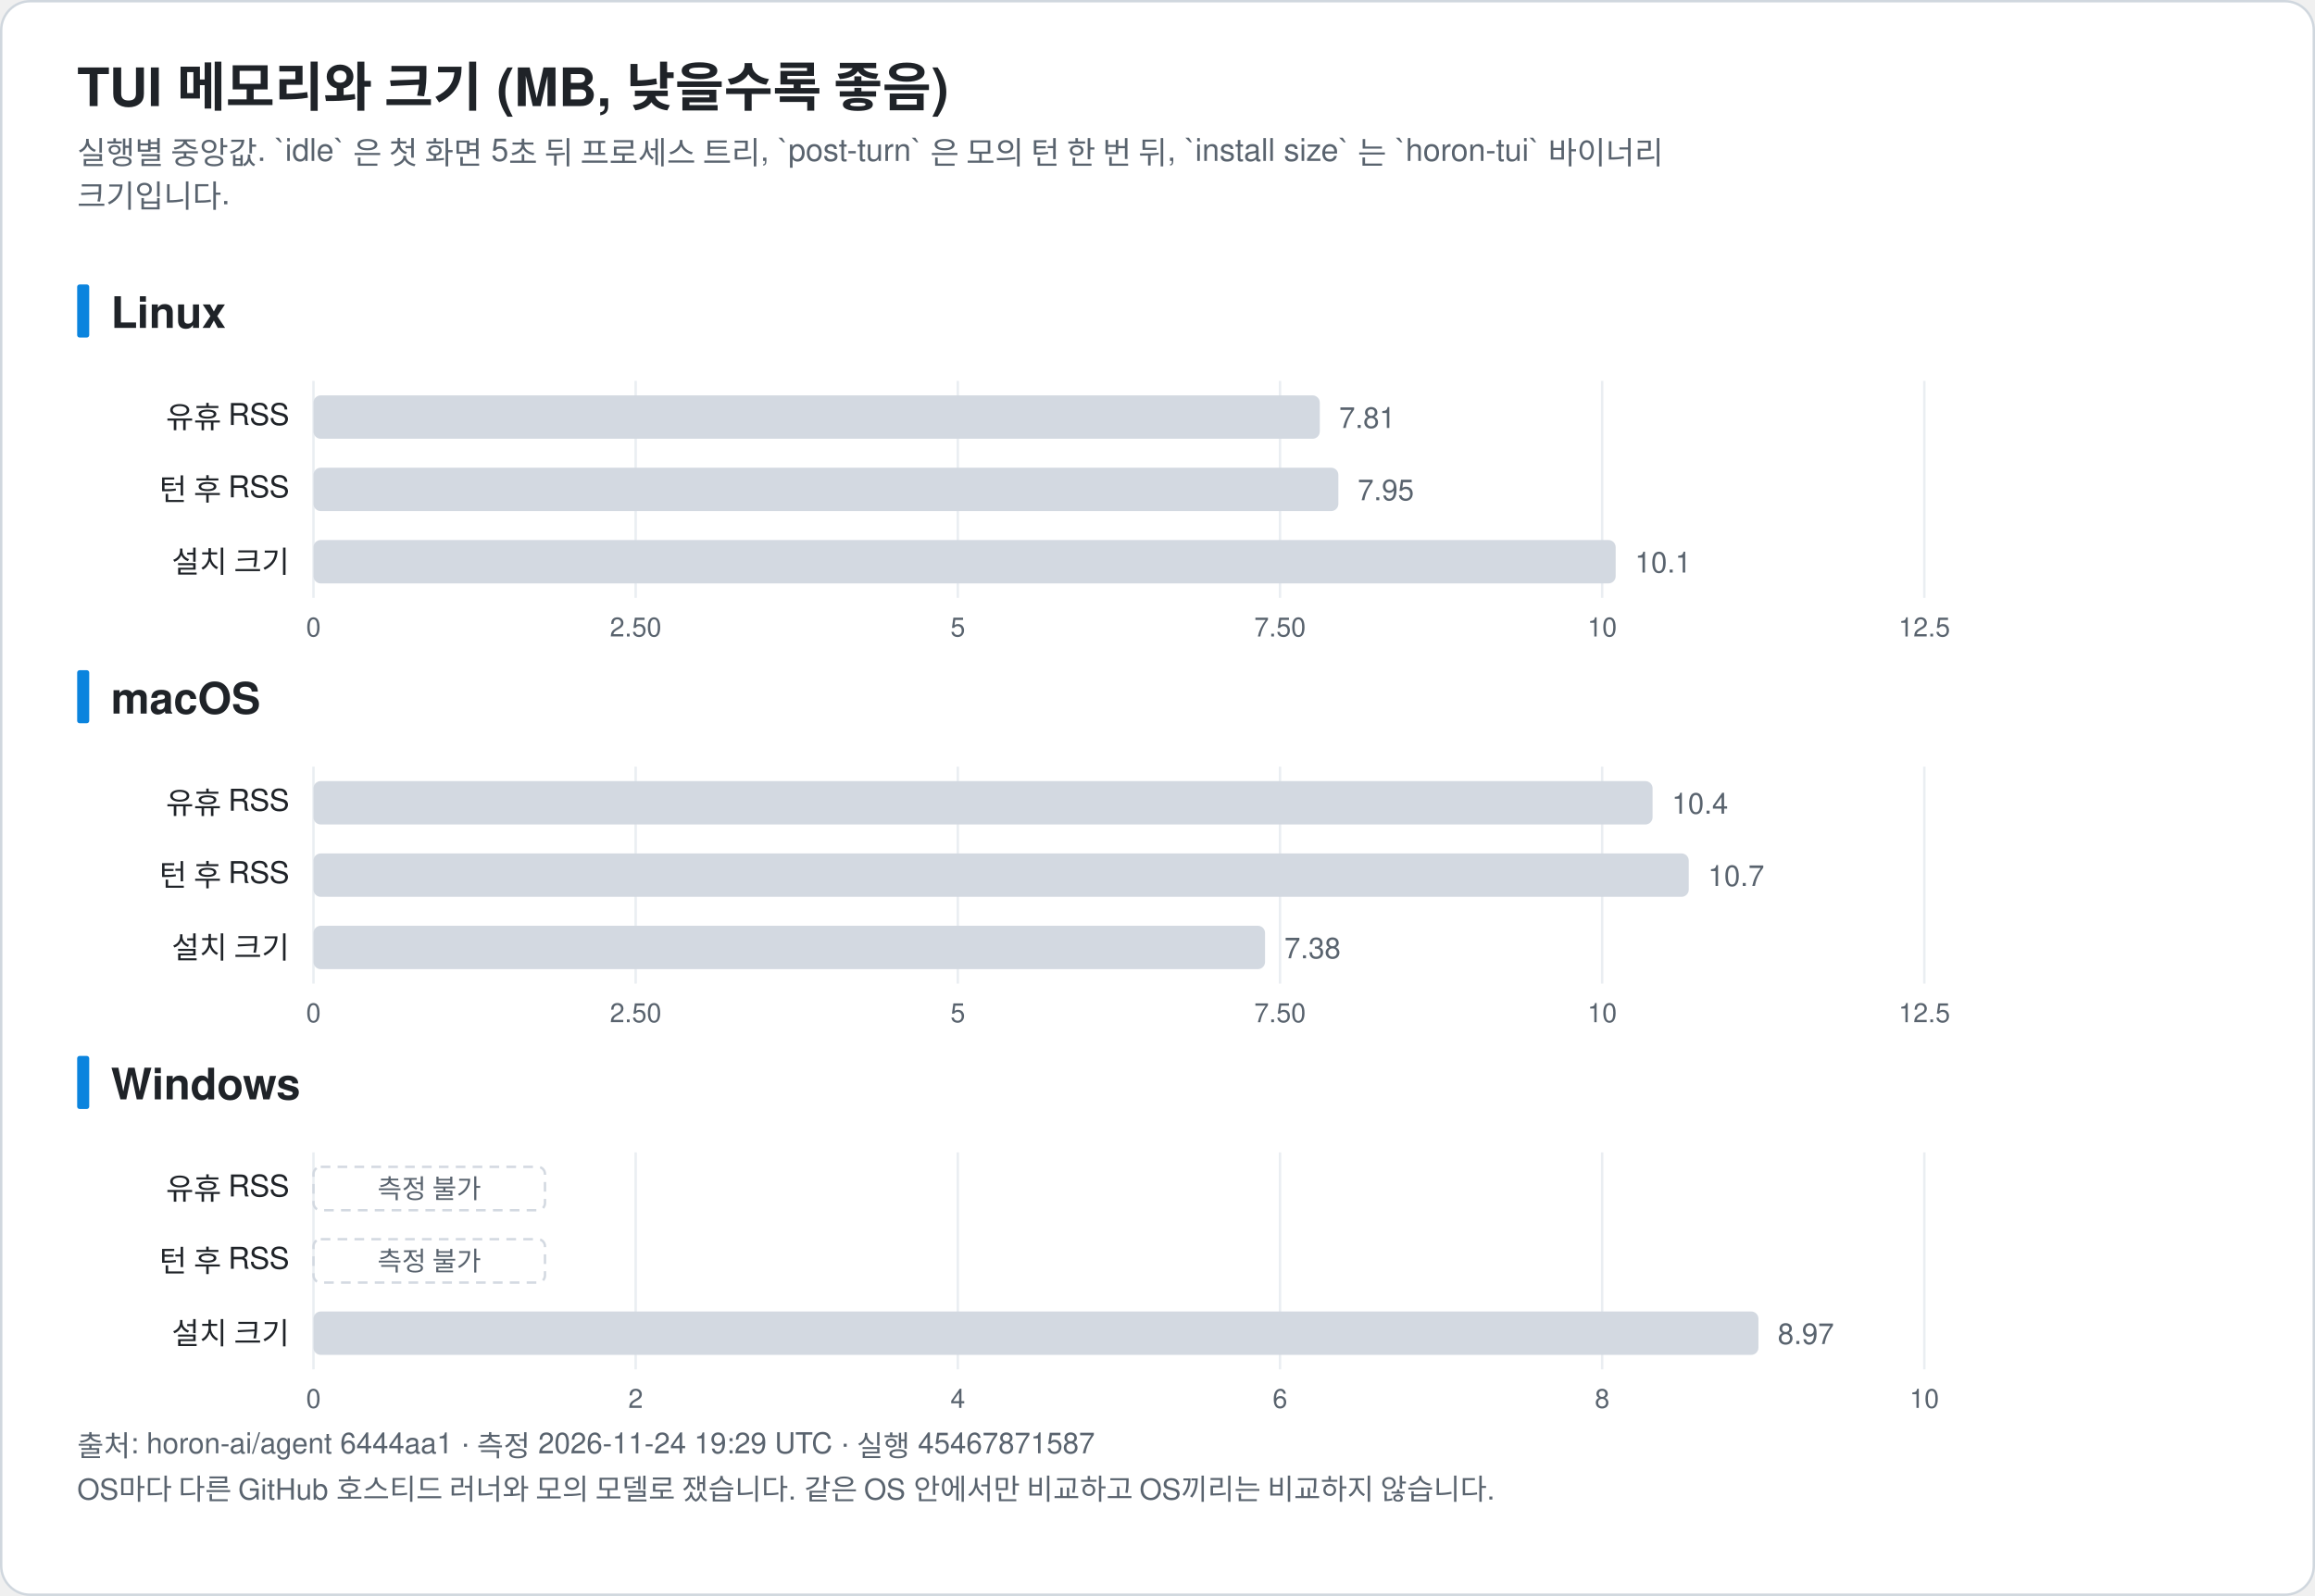
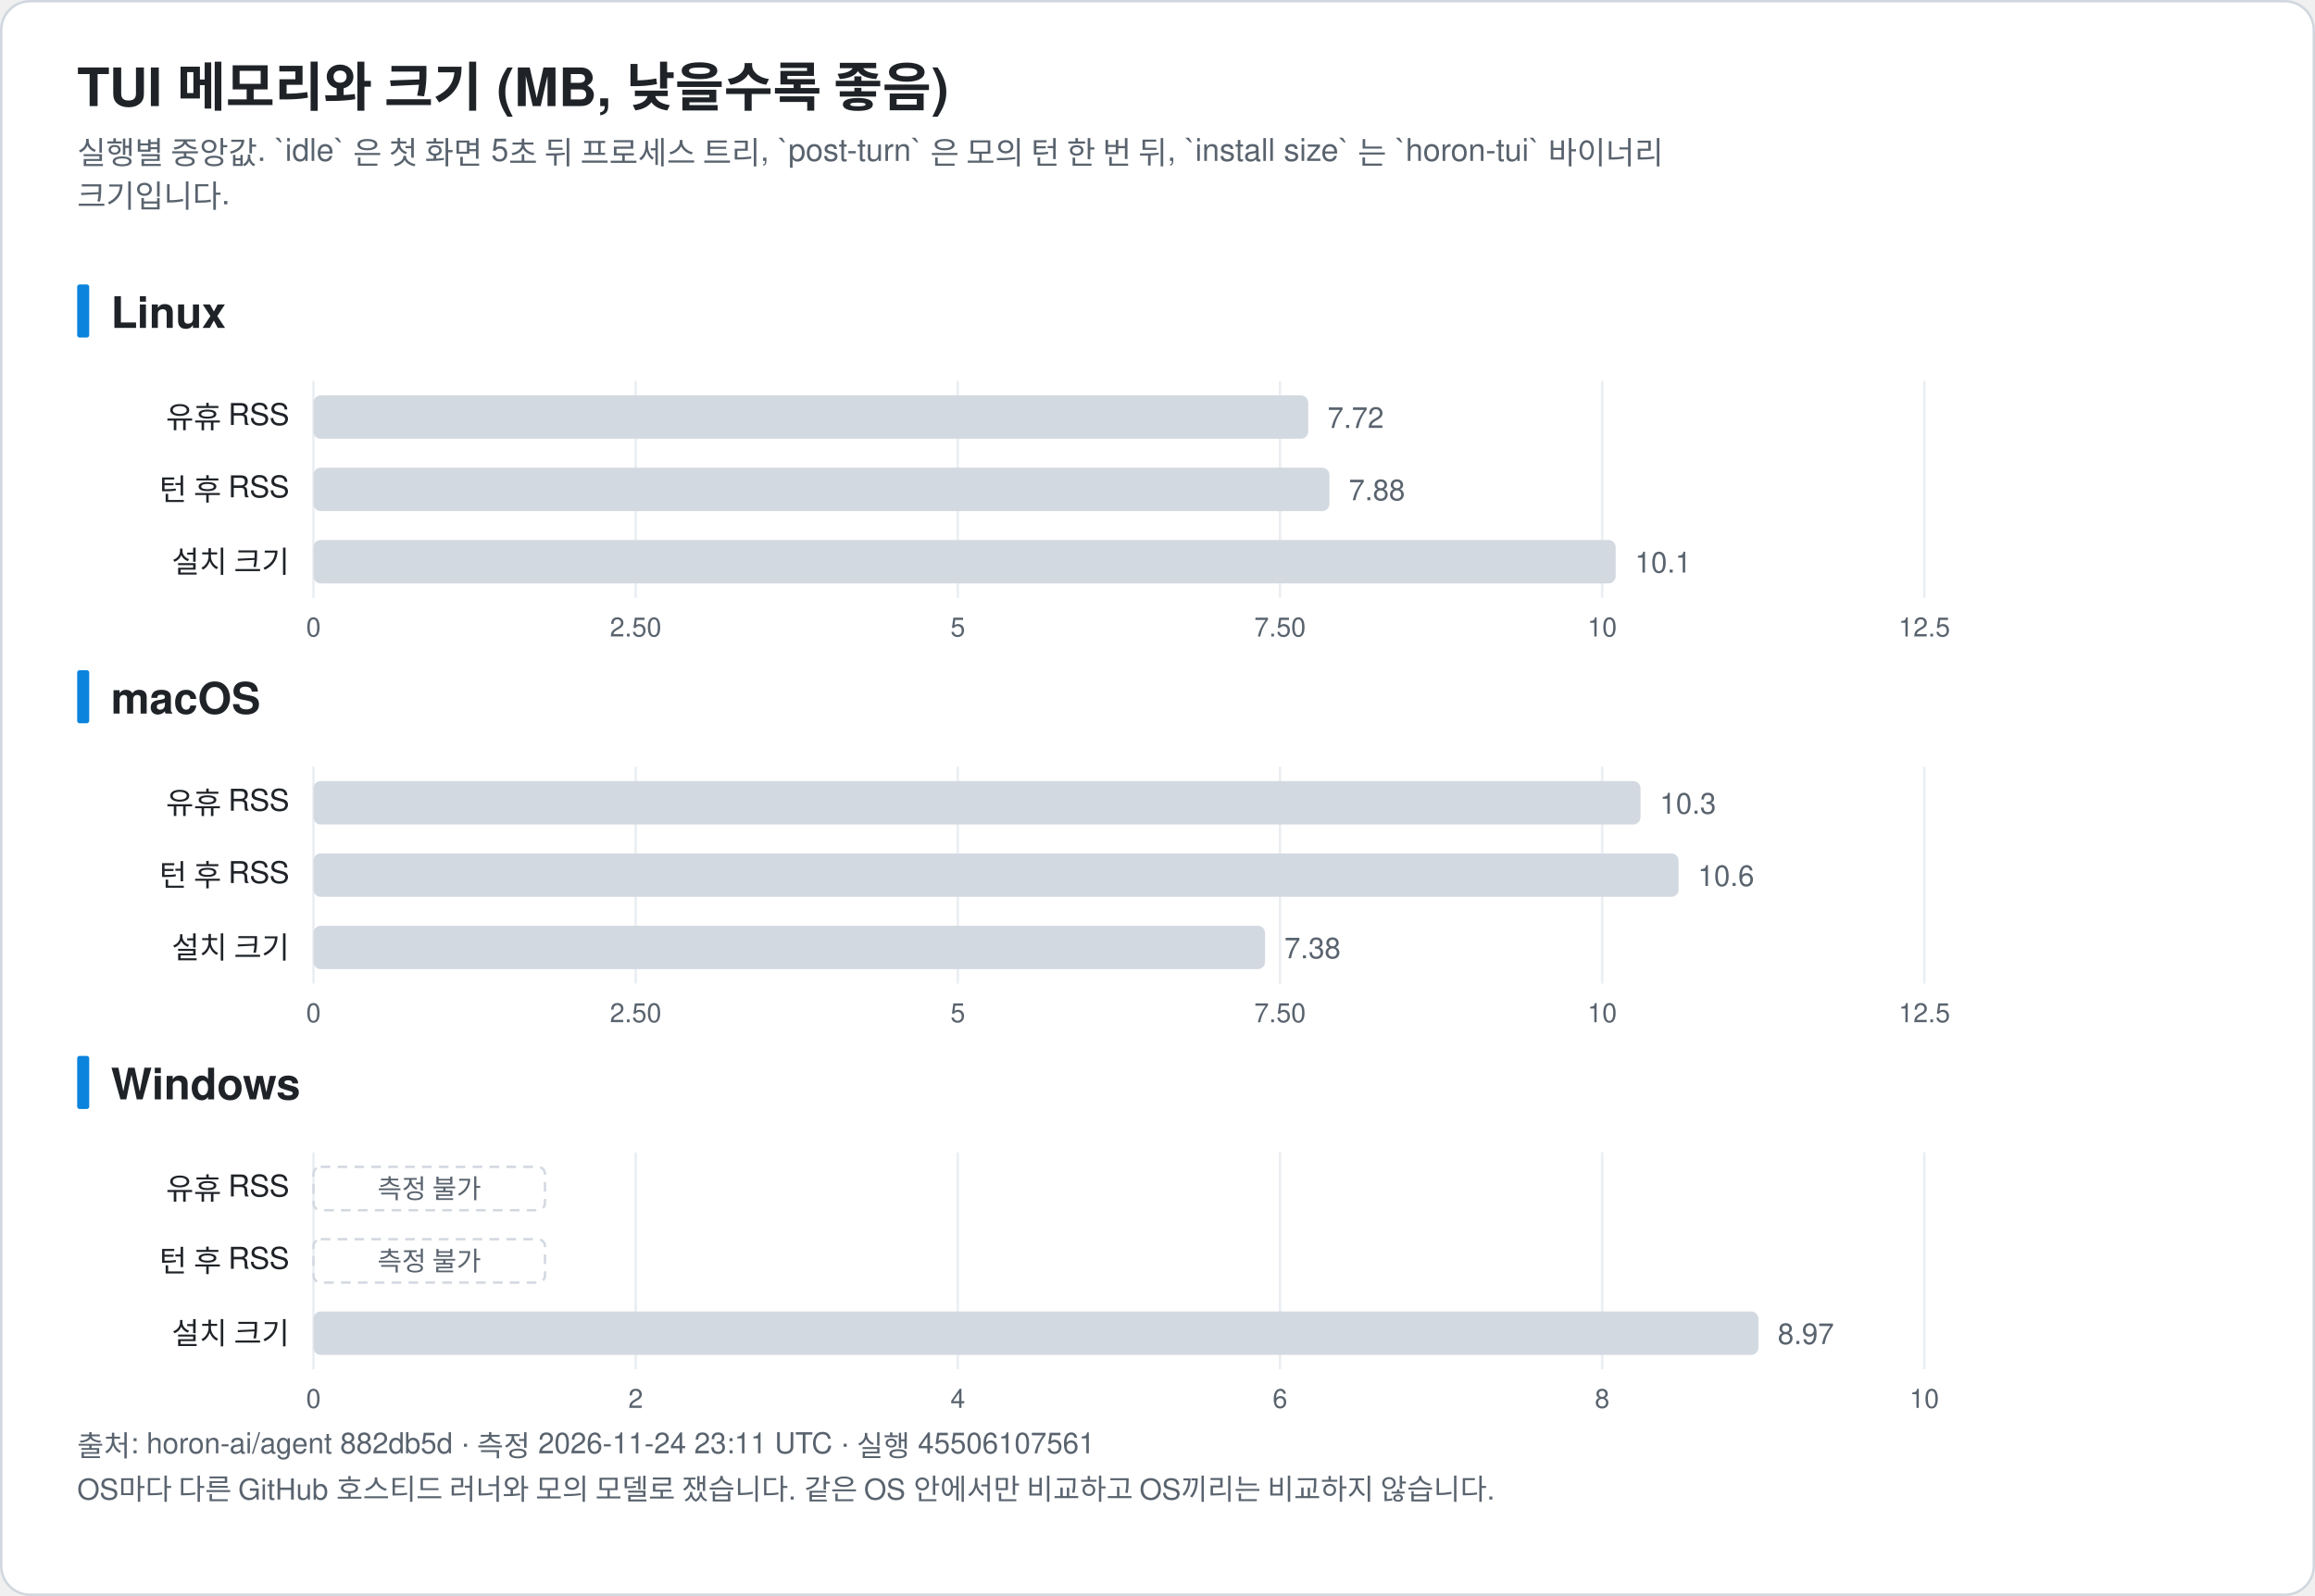
<svg xmlns="http://www.w3.org/2000/svg" width="960" height="662" viewBox="0 0 960 662" font-family="-apple-system, BlinkMacSystemFont, 'Segoe UI', 'Noto Sans KR', 'Apple SD Gothic Neo', Helvetica, Arial, sans-serif" role="img">
  <rect x="0.5" y="0.5" width="959" height="661" rx="12" fill="#ffffff" stroke="#d0d7de" />
  <text x="32.0" y="44.0" font-size="22" fill="#1f2328" text-anchor="start" font-weight="bold">TUI 메모리와 크기 (MB, 낮을수록 좋음)</text>
  <text x="32.0" y="68.0" font-size="13" fill="#59636e" text-anchor="start" font-weight="normal">실행별 중앙값. `idle` 은 첫 화면 5초 뒤 프로세스 트리, `post-turn` 은 모의 턴 한 번 뒤, `install size` 는 `horon-tui` 바이너리</text>
  <text x="32.0" y="86.0" font-size="13" fill="#59636e" text-anchor="start" font-weight="normal">크기입니다.</text>
  <rect x="32" y="118.0" width="5" height="22" rx="1" fill="#0b84de" />
  <text x="46.0" y="136.0" font-size="18" fill="#1f2328" text-anchor="start" font-weight="bold">Linux</text>
  <line x1="130.0" y1="158.0" x2="130.0" y2="248.0" stroke="#eaeef2" />
  <text x="130.0" y="264.0" font-size="11" fill="#59636e" text-anchor="middle" font-weight="normal">0</text>
  <line x1="263.6" y1="158.0" x2="263.6" y2="248.0" stroke="#eaeef2" />
  <text x="263.6" y="264.0" font-size="11" fill="#59636e" text-anchor="middle" font-weight="normal">2.50</text>
  <line x1="397.2" y1="158.0" x2="397.2" y2="248.0" stroke="#eaeef2" />
  <text x="397.2" y="264.0" font-size="11" fill="#59636e" text-anchor="middle" font-weight="normal">5</text>
  <line x1="530.8" y1="158.0" x2="530.8" y2="248.0" stroke="#eaeef2" />
  <text x="530.8" y="264.0" font-size="11" fill="#59636e" text-anchor="middle" font-weight="normal">7.50</text>
  <line x1="664.4" y1="158.0" x2="664.4" y2="248.0" stroke="#eaeef2" />
  <text x="664.4" y="264.0" font-size="11" fill="#59636e" text-anchor="middle" font-weight="normal">10</text>
  <line x1="798.0" y1="158.0" x2="798.0" y2="248.0" stroke="#eaeef2" />
  <text x="798.0" y="264.0" font-size="11" fill="#59636e" text-anchor="middle" font-weight="normal">12.5</text>
  <text x="120.0" y="177.5" font-size="12.5" fill="#1f2328" text-anchor="end" font-weight="normal">유휴 RSS</text>
-   <rect x="130.0" y="164.0" width="417.3" height="18" rx="3" fill="#d3d9e1" />
-   <text x="555.3" y="177.5" font-size="12" fill="#59636e" text-anchor="start" font-weight="normal">7.81</text>
+   <rect x="130.0" y="164.0" width="412.5" height="18" rx="3" fill="#d3d9e1" />
+   <text x="550.5" y="177.5" font-size="12" fill="#59636e" text-anchor="start" font-weight="normal">7.72</text>
  <text x="120.0" y="207.5" font-size="12.5" fill="#1f2328" text-anchor="end" font-weight="normal">턴 후 RSS</text>
-   <rect x="130.0" y="194.0" width="425.0" height="18" rx="3" fill="#d3d9e1" />
-   <text x="563.0" y="207.5" font-size="12" fill="#59636e" text-anchor="start" font-weight="normal">7.95</text>
+   <rect x="130.0" y="194.0" width="421.3" height="18" rx="3" fill="#d3d9e1" />
+   <text x="559.3" y="207.5" font-size="12" fill="#59636e" text-anchor="start" font-weight="normal">7.88</text>
  <text x="120.0" y="237.5" font-size="12.5" fill="#1f2328" text-anchor="end" font-weight="normal">설치 크기</text>
  <rect x="130.0" y="224.0" width="540.0" height="18" rx="3" fill="#d3d9e1" />
  <text x="678.0" y="237.5" font-size="12" fill="#59636e" text-anchor="start" font-weight="normal">10.1</text>
  <rect x="32" y="278.0" width="5" height="22" rx="1" fill="#0b84de" />
  <text x="46.0" y="296.0" font-size="18" fill="#1f2328" text-anchor="start" font-weight="bold">macOS</text>
  <line x1="130.0" y1="318.0" x2="130.0" y2="408.0" stroke="#eaeef2" />
  <text x="130.0" y="424.0" font-size="11" fill="#59636e" text-anchor="middle" font-weight="normal">0</text>
  <line x1="263.6" y1="318.0" x2="263.6" y2="408.0" stroke="#eaeef2" />
  <text x="263.6" y="424.0" font-size="11" fill="#59636e" text-anchor="middle" font-weight="normal">2.50</text>
  <line x1="397.2" y1="318.0" x2="397.2" y2="408.0" stroke="#eaeef2" />
  <text x="397.2" y="424.0" font-size="11" fill="#59636e" text-anchor="middle" font-weight="normal">5</text>
  <line x1="530.8" y1="318.0" x2="530.8" y2="408.0" stroke="#eaeef2" />
  <text x="530.8" y="424.0" font-size="11" fill="#59636e" text-anchor="middle" font-weight="normal">7.50</text>
  <line x1="664.4" y1="318.0" x2="664.4" y2="408.0" stroke="#eaeef2" />
  <text x="664.4" y="424.0" font-size="11" fill="#59636e" text-anchor="middle" font-weight="normal">10</text>
  <line x1="798.0" y1="318.0" x2="798.0" y2="408.0" stroke="#eaeef2" />
  <text x="798.0" y="424.0" font-size="11" fill="#59636e" text-anchor="middle" font-weight="normal">12.5</text>
  <text x="120.0" y="337.5" font-size="12.5" fill="#1f2328" text-anchor="end" font-weight="normal">유휴 RSS</text>
-   <rect x="130.0" y="324.0" width="555.3" height="18" rx="3" fill="#d3d9e1" />
-   <text x="693.3" y="337.5" font-size="12" fill="#59636e" text-anchor="start" font-weight="normal">10.4</text>
+   <rect x="130.0" y="324.0" width="550.3" height="18" rx="3" fill="#d3d9e1" />
+   <text x="688.3" y="337.5" font-size="12" fill="#59636e" text-anchor="start" font-weight="normal">10.3</text>
  <text x="120.0" y="367.5" font-size="12.5" fill="#1f2328" text-anchor="end" font-weight="normal">턴 후 RSS</text>
-   <rect x="130.0" y="354.0" width="570.3" height="18" rx="3" fill="#d3d9e1" />
-   <text x="708.3" y="367.5" font-size="12" fill="#59636e" text-anchor="start" font-weight="normal">10.7</text>
+   <rect x="130.0" y="354.0" width="566.1" height="18" rx="3" fill="#d3d9e1" />
+   <text x="704.1" y="367.5" font-size="12" fill="#59636e" text-anchor="start" font-weight="normal">10.6</text>
  <text x="120.0" y="397.5" font-size="12.5" fill="#1f2328" text-anchor="end" font-weight="normal">설치 크기</text>
  <rect x="130.0" y="384.0" width="394.6" height="18" rx="3" fill="#d3d9e1" />
  <text x="532.6" y="397.5" font-size="12" fill="#59636e" text-anchor="start" font-weight="normal">7.38</text>
  <rect x="32" y="438.0" width="5" height="22" rx="1" fill="#0b84de" />
  <text x="46.0" y="456.0" font-size="18" fill="#1f2328" text-anchor="start" font-weight="bold">Windows</text>
  <line x1="130.0" y1="478.0" x2="130.0" y2="568.0" stroke="#eaeef2" />
  <text x="130.0" y="584.0" font-size="11" fill="#59636e" text-anchor="middle" font-weight="normal">0</text>
  <line x1="263.6" y1="478.0" x2="263.6" y2="568.0" stroke="#eaeef2" />
  <text x="263.6" y="584.0" font-size="11" fill="#59636e" text-anchor="middle" font-weight="normal">2</text>
  <line x1="397.2" y1="478.0" x2="397.2" y2="568.0" stroke="#eaeef2" />
  <text x="397.2" y="584.0" font-size="11" fill="#59636e" text-anchor="middle" font-weight="normal">4</text>
  <line x1="530.8" y1="478.0" x2="530.8" y2="568.0" stroke="#eaeef2" />
  <text x="530.8" y="584.0" font-size="11" fill="#59636e" text-anchor="middle" font-weight="normal">6</text>
  <line x1="664.4" y1="478.0" x2="664.4" y2="568.0" stroke="#eaeef2" />
  <text x="664.4" y="584.0" font-size="11" fill="#59636e" text-anchor="middle" font-weight="normal">8</text>
  <line x1="798.0" y1="478.0" x2="798.0" y2="568.0" stroke="#eaeef2" />
  <text x="798.0" y="584.0" font-size="11" fill="#59636e" text-anchor="middle" font-weight="normal">10</text>
  <text x="120.0" y="497.5" font-size="12.5" fill="#1f2328" text-anchor="end" font-weight="normal">유휴 RSS</text>
  <rect x="130.0" y="484.0" width="96" height="18" rx="3" fill="none" stroke="#d3d9e1" stroke-dasharray="4 3" />
  <text x="178.0" y="497.0" font-size="11" fill="#59636e" text-anchor="middle" font-weight="normal">측정 불가</text>
  <text x="120.0" y="527.5" font-size="12.5" fill="#1f2328" text-anchor="end" font-weight="normal">턴 후 RSS</text>
  <rect x="130.0" y="514.0" width="96" height="18" rx="3" fill="none" stroke="#d3d9e1" stroke-dasharray="4 3" />
  <text x="178.0" y="527.0" font-size="11" fill="#59636e" text-anchor="middle" font-weight="normal">측정 불가</text>
  <text x="120.0" y="557.5" font-size="12.5" fill="#1f2328" text-anchor="end" font-weight="normal">설치 크기</text>
  <rect x="130.0" y="544.0" width="599.2" height="18" rx="3" fill="#d3d9e1" />
  <text x="737.2" y="557.5" font-size="12" fill="#59636e" text-anchor="start" font-weight="normal">8.97</text>
-   <text x="32.0" y="604.0" font-size="12" fill="#59636e" text-anchor="start" font-weight="normal">출처: horon-ai/agent 6444aa1 · 측정 2026-11-24 19:29 UTC · 실행 45467871587</text>
+   <text x="32.0" y="604.0" font-size="12" fill="#59636e" text-anchor="start" font-weight="normal">출처: horon-ai/agent 882db5d · 측정 2026-11-24 23:11 UTC · 실행 45506107561</text>
  <text x="32.0" y="622.0" font-size="12" fill="#59636e" text-anchor="start" font-weight="normal">OS마다 다른 GitHub 호스티드 러너와 모의 모델로 쟀습니다. 같은 OS 안에서만 비교하고 OS끼리는 비교하지 않습니다.</text>
</svg>
